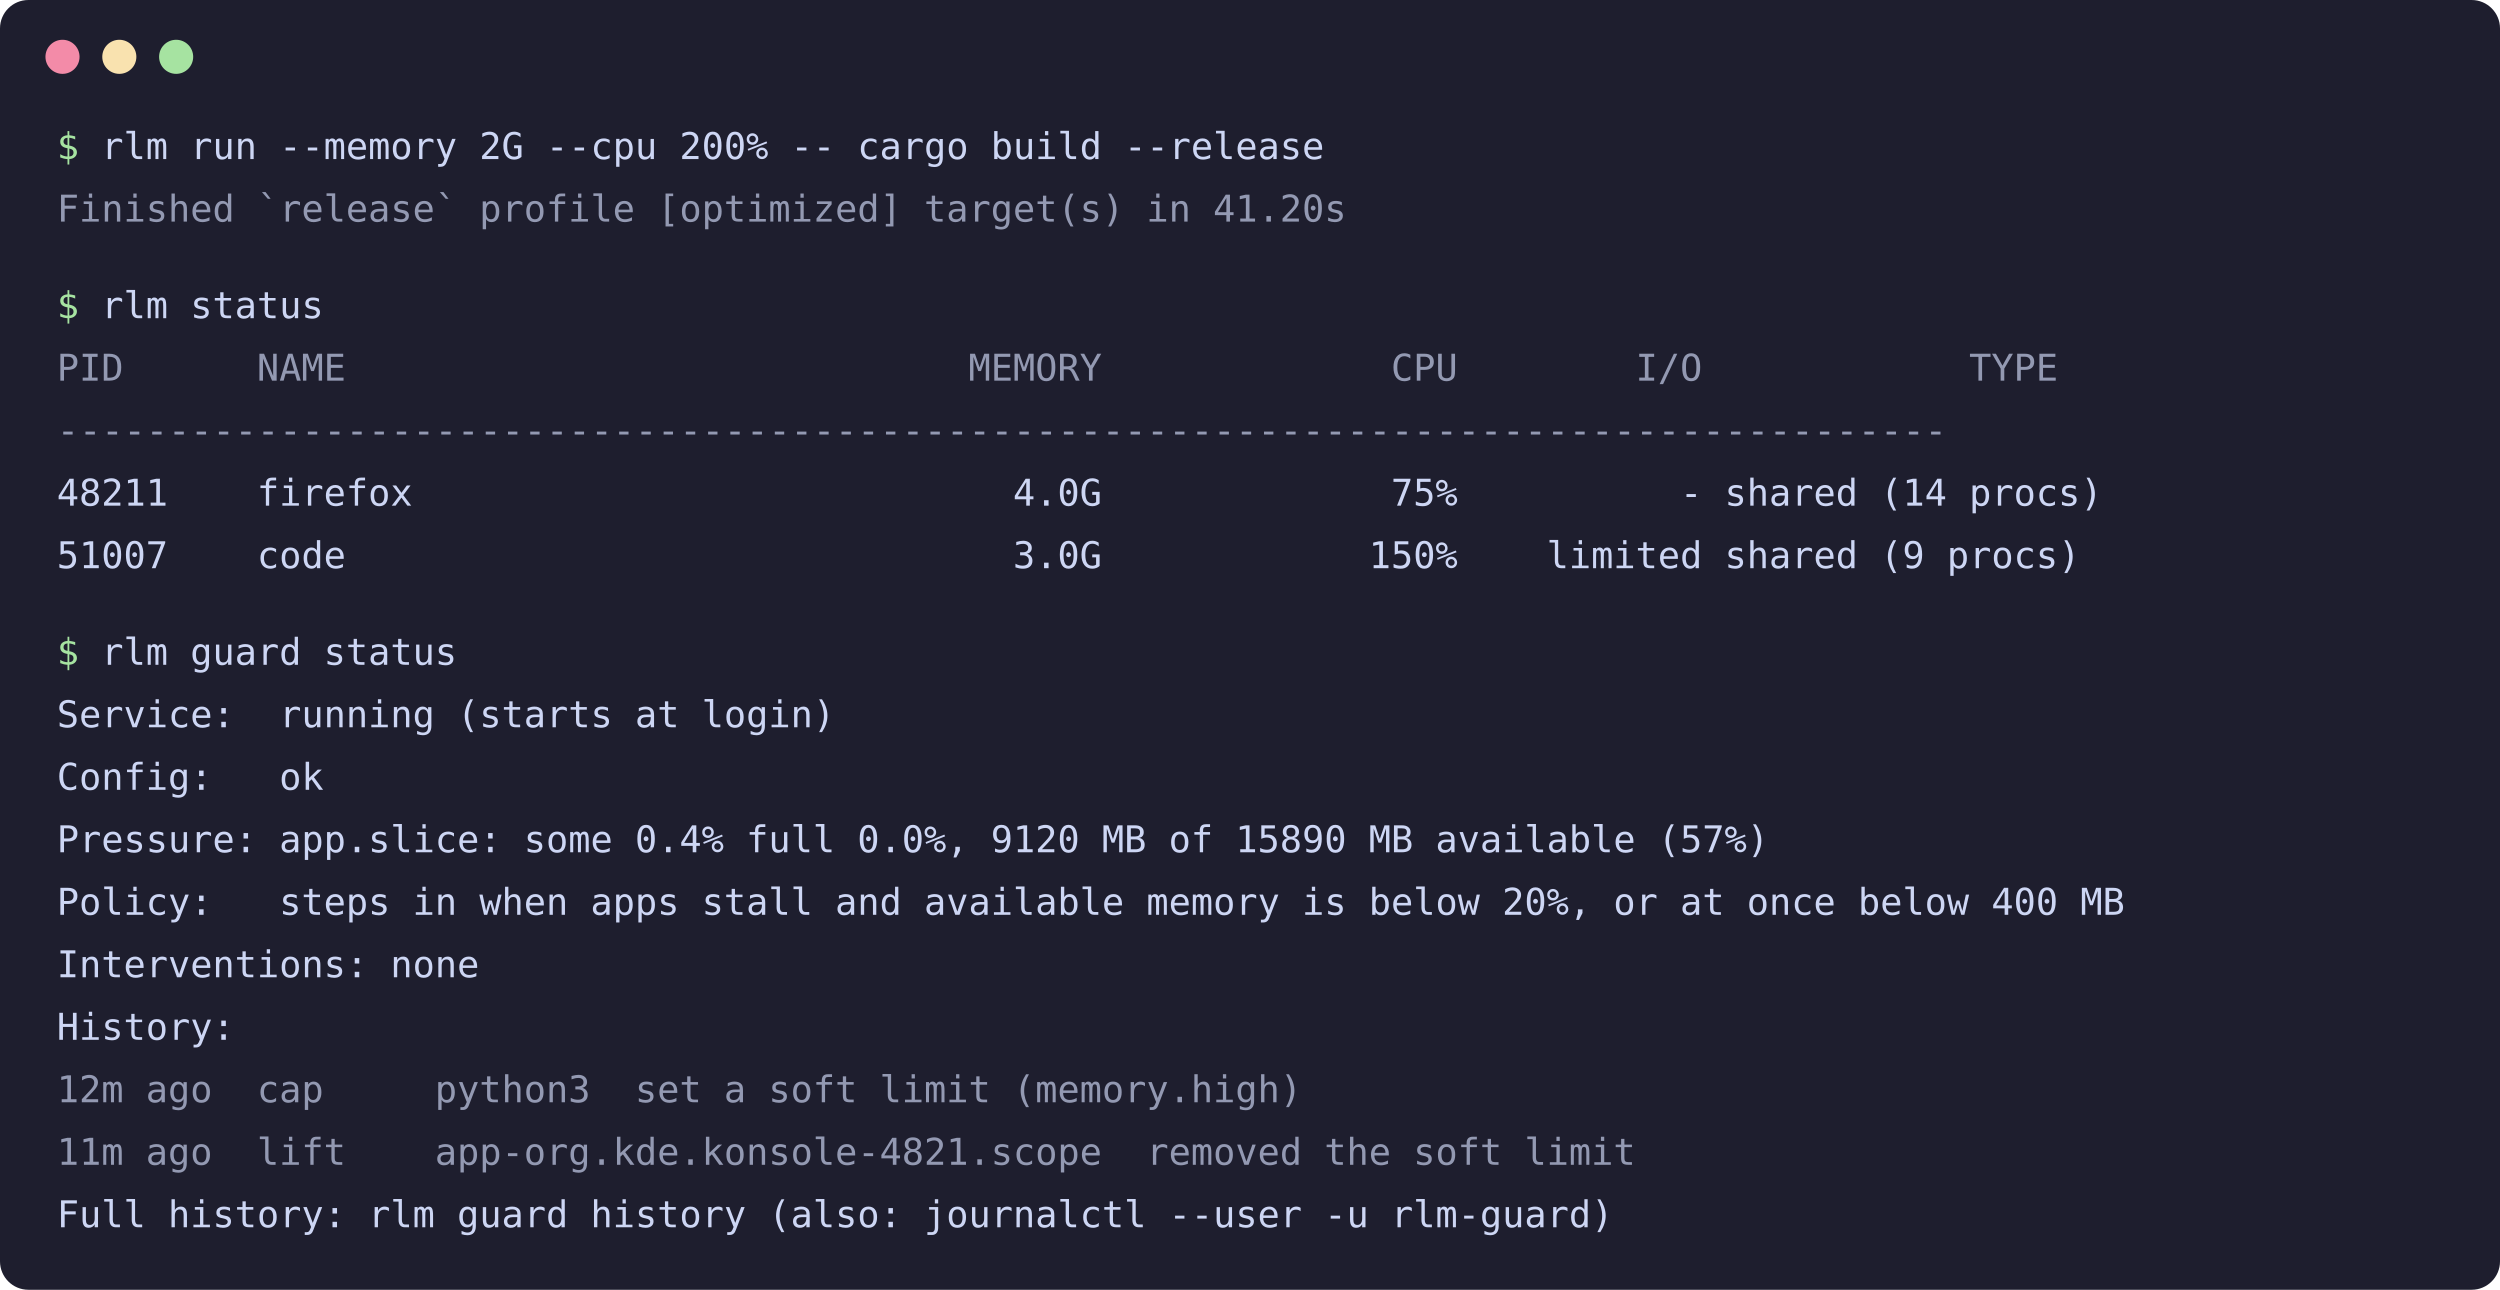
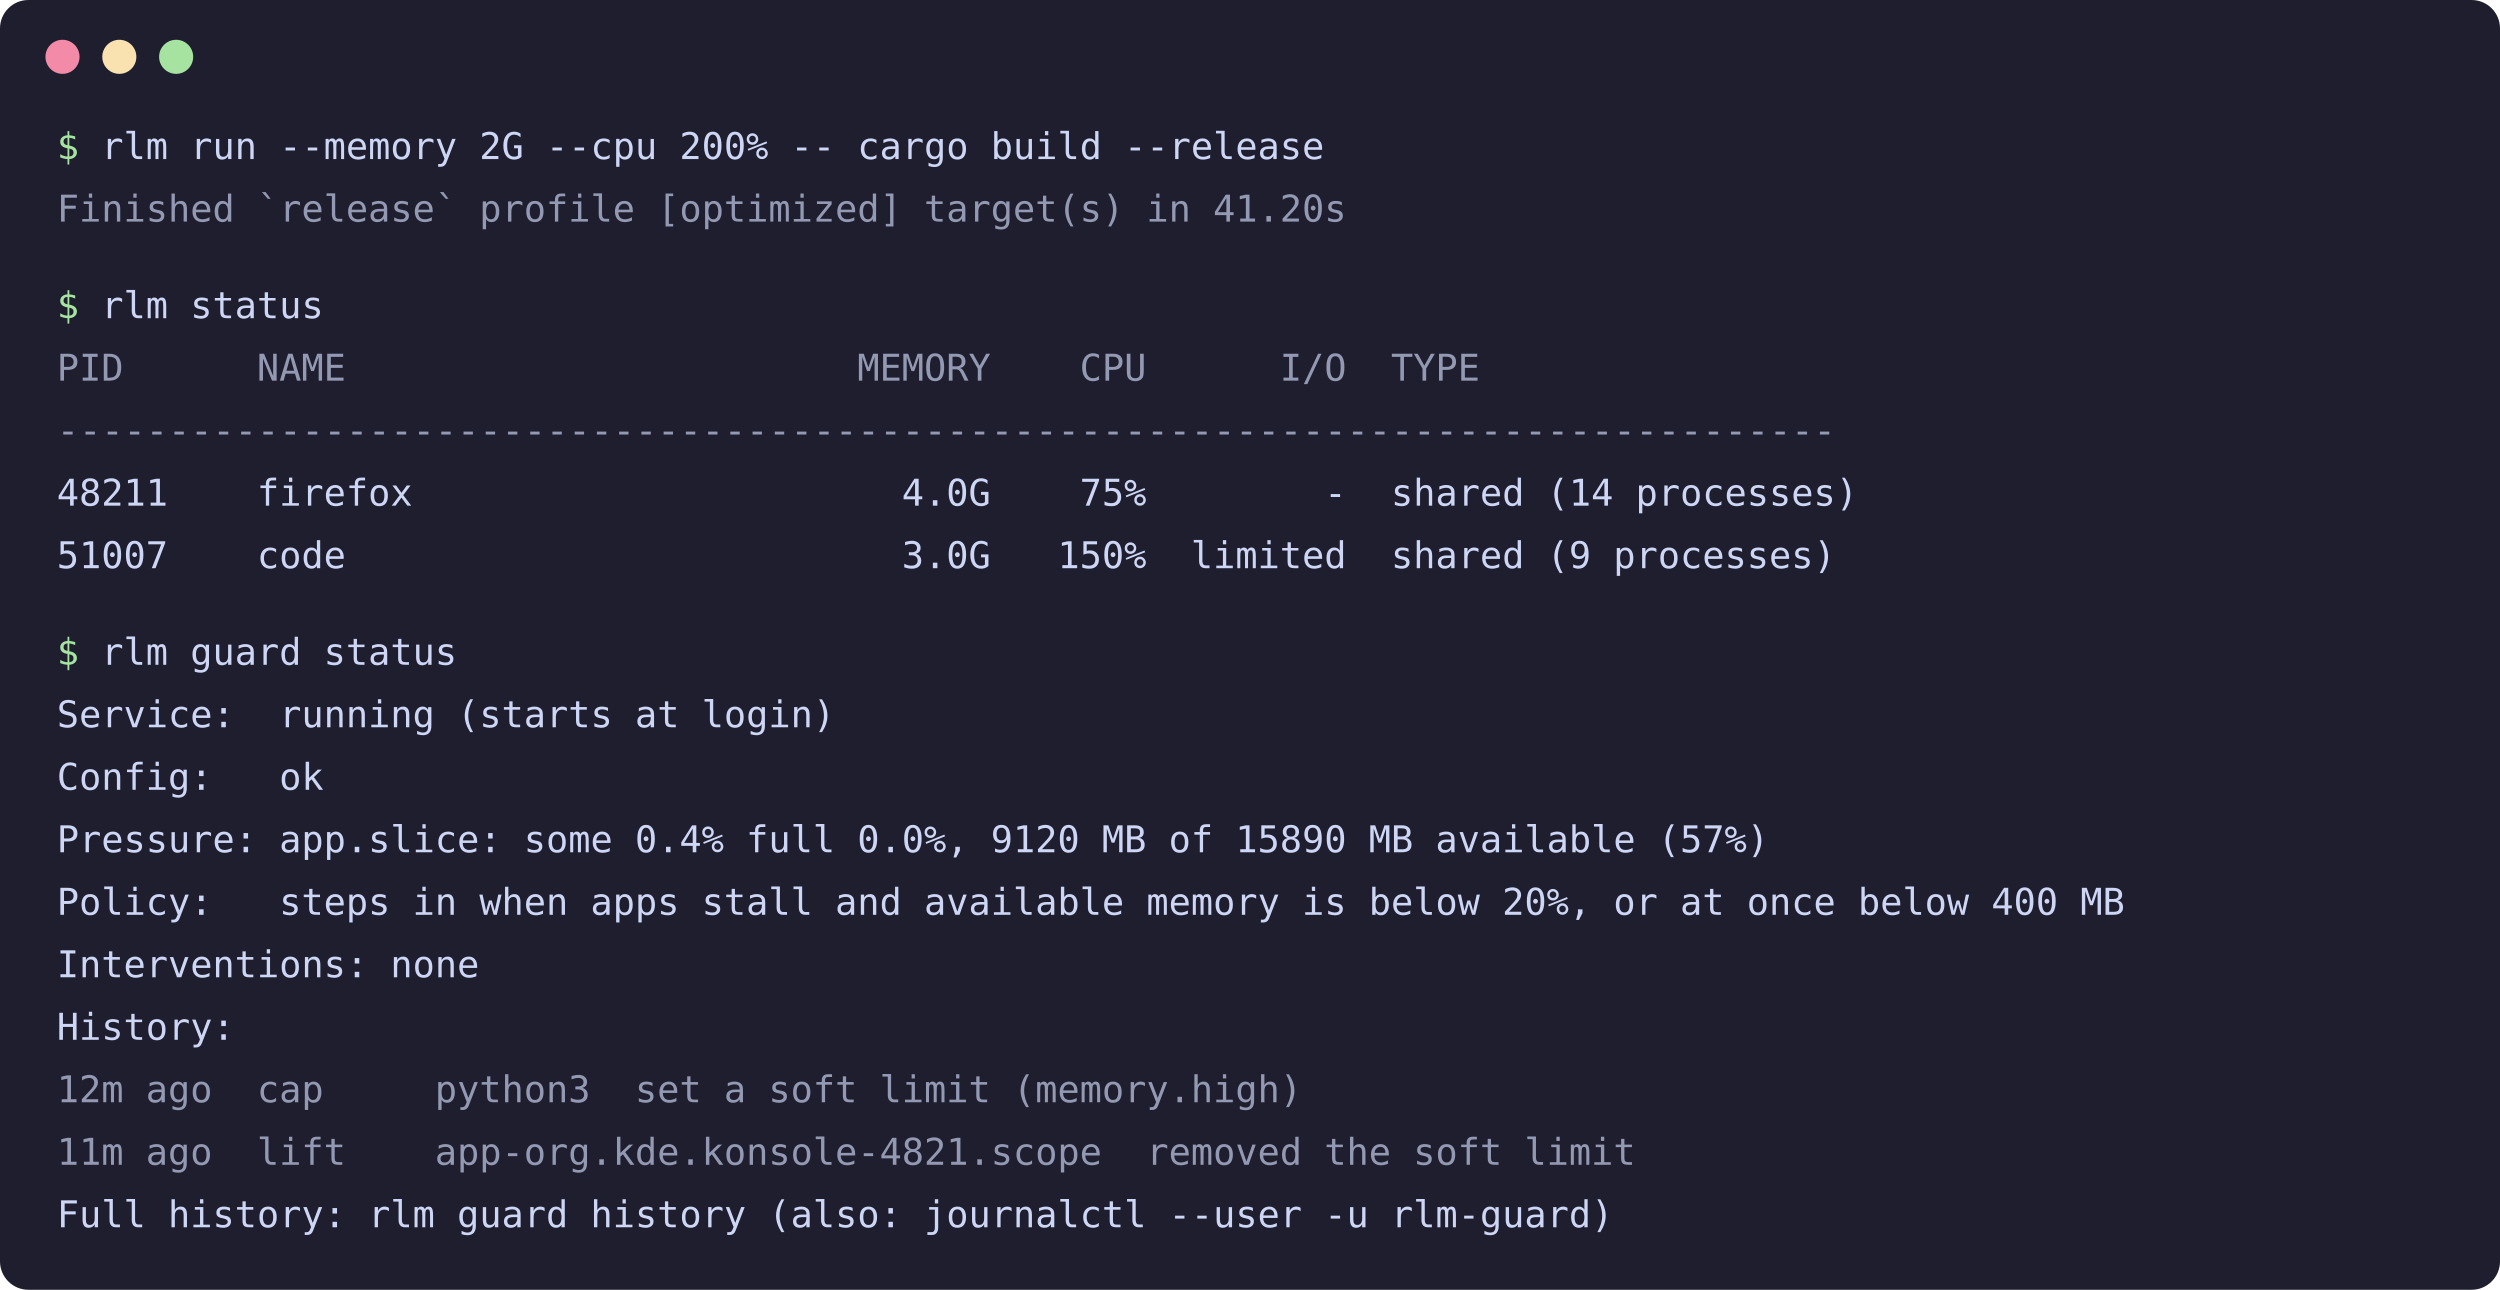
<svg xmlns="http://www.w3.org/2000/svg" width="880" height="454" viewBox="0 0 880 454" role="img" aria-label="Terminal showing rlm run, rlm status and rlm guard status">
  <rect width="880" height="454" rx="10" fill="#1e1e2e" />
  <circle cx="22" cy="20" r="6" fill="#f38ba8" />
  <circle cx="42" cy="20" r="6" fill="#f9e2af" />
  <circle cx="62" cy="20" r="6" fill="#a6e3a1" />
  <g font-family="DejaVu Sans Mono, Menlo, monospace" font-size="13" fill="#cdd6f4">
    <text x="20" y="56">
      <tspan fill="#a6e3a1">$</tspan> rlm run --memory 2G --cpu 200% -- cargo build --release</text>
    <text x="20" y="78" fill="#9399b2">    Finished `release` profile [optimized] target(s) in 41.20s</text>
    <text x="20" y="112">
      <tspan fill="#a6e3a1">$</tspan> rlm status</text>
-     <text x="20" y="134" fill="#9399b2">PID      NAME                            MEMORY             CPU        I/O            TYPE</text>
-     <text x="20" y="156" fill="#9399b2">-------------------------------------------------------------------------------------</text>
-     <text x="20" y="178">48211    firefox                           4.0G             75%          - shared (14 procs)</text>
-     <text x="20" y="200">51007    code                              3.0G            150%    limited shared (9 procs)</text>
+     <text x="20" y="134" fill="#9399b2">PID      NAME                       MEMORY    CPU      I/O  TYPE</text>
+     <text x="20" y="156" fill="#9399b2">--------------------------------------------------------------------------------</text>
+     <text x="20" y="178">48211    firefox                      4.0G    75%        -  shared (14 processes)</text>
+     <text x="20" y="200">51007    code                         3.0G   150%  limited  shared (9 processes)</text>
    <text x="20" y="234">
      <tspan fill="#a6e3a1">$</tspan> rlm guard status</text>
    <text x="20" y="256">Service:  running (starts at login)</text>
    <text x="20" y="278">Config:   ok</text>
    <text x="20" y="300">Pressure: app.slice: some 0.4% full 0.0%, 9120 MB of 15890 MB available (57%)</text>
    <text x="20" y="322">Policy:   steps in when apps stall and available memory is below 20%, or at once below 400 MB</text>
    <text x="20" y="344">Interventions: none</text>
    <text x="20" y="366">History:</text>
    <text x="20" y="388" fill="#9399b2">    12m ago  cap     python3  set a soft limit (memory.high)</text>
    <text x="20" y="410" fill="#9399b2">    11m ago  lift    app-org.kde.konsole-4821.scope  removed the soft limit</text>
    <text x="20" y="432">Full history: rlm guard history (also: journalctl --user -u rlm-guard)</text>
  </g>
</svg>
